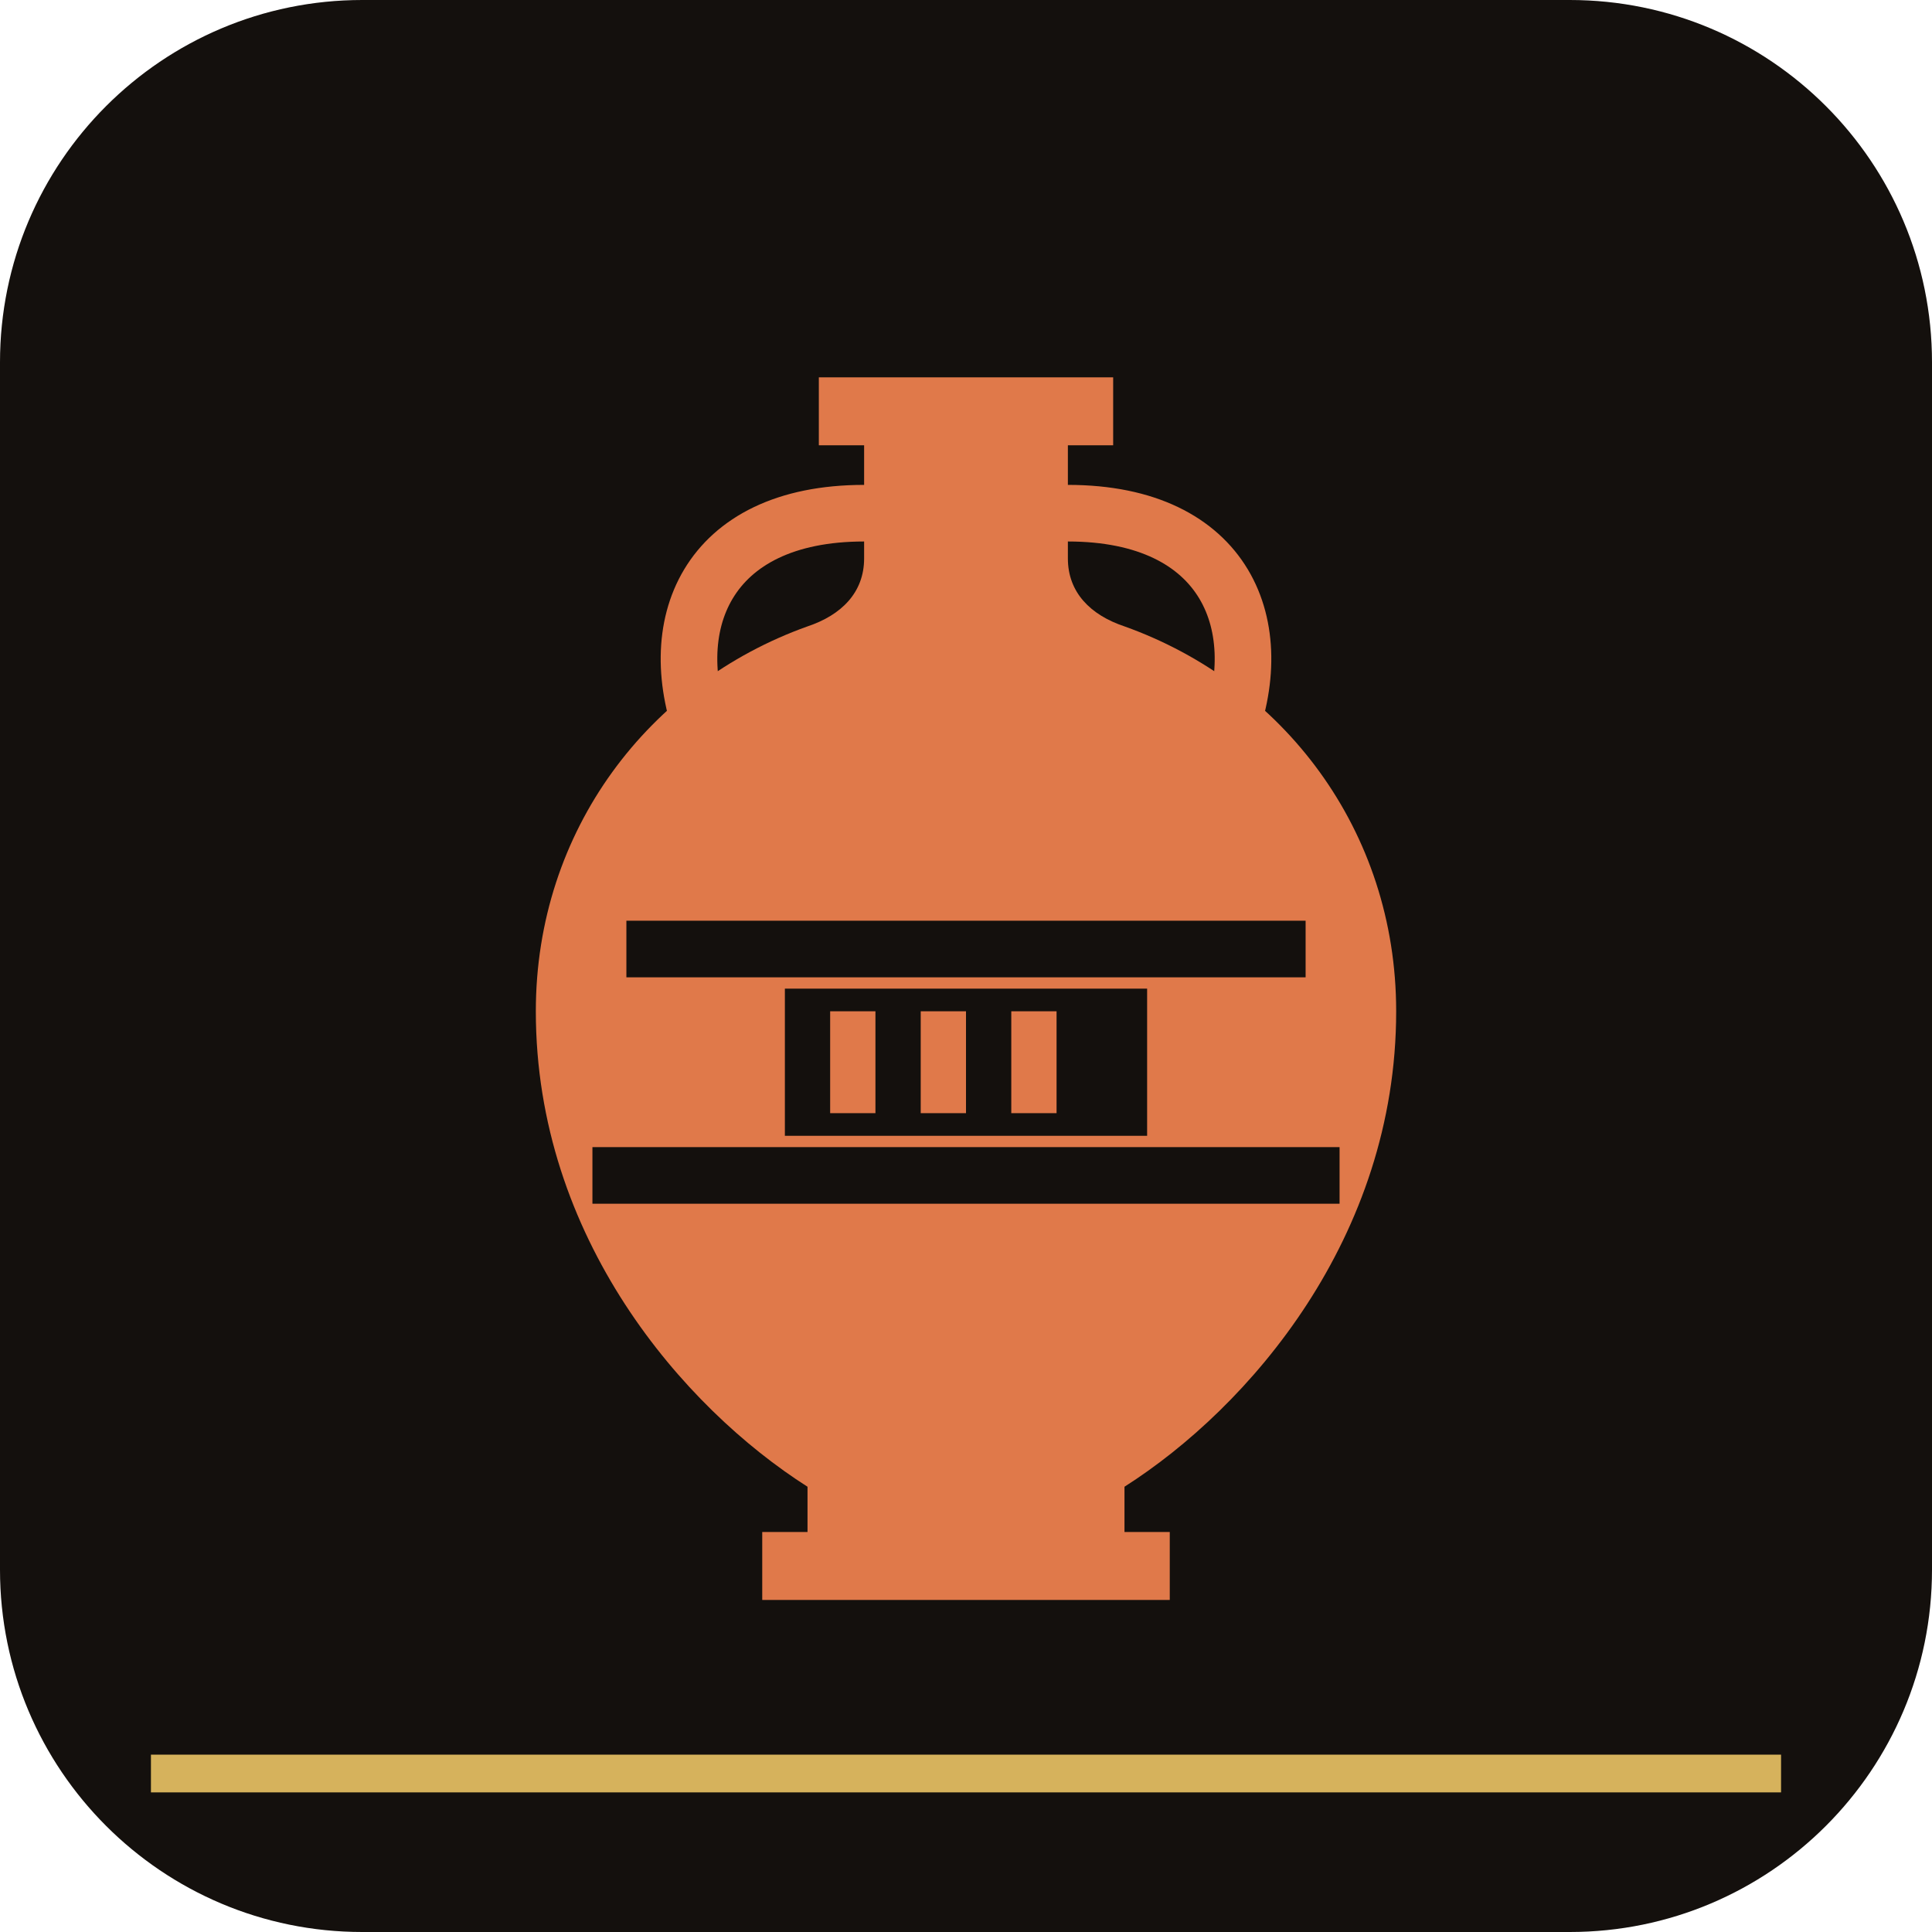
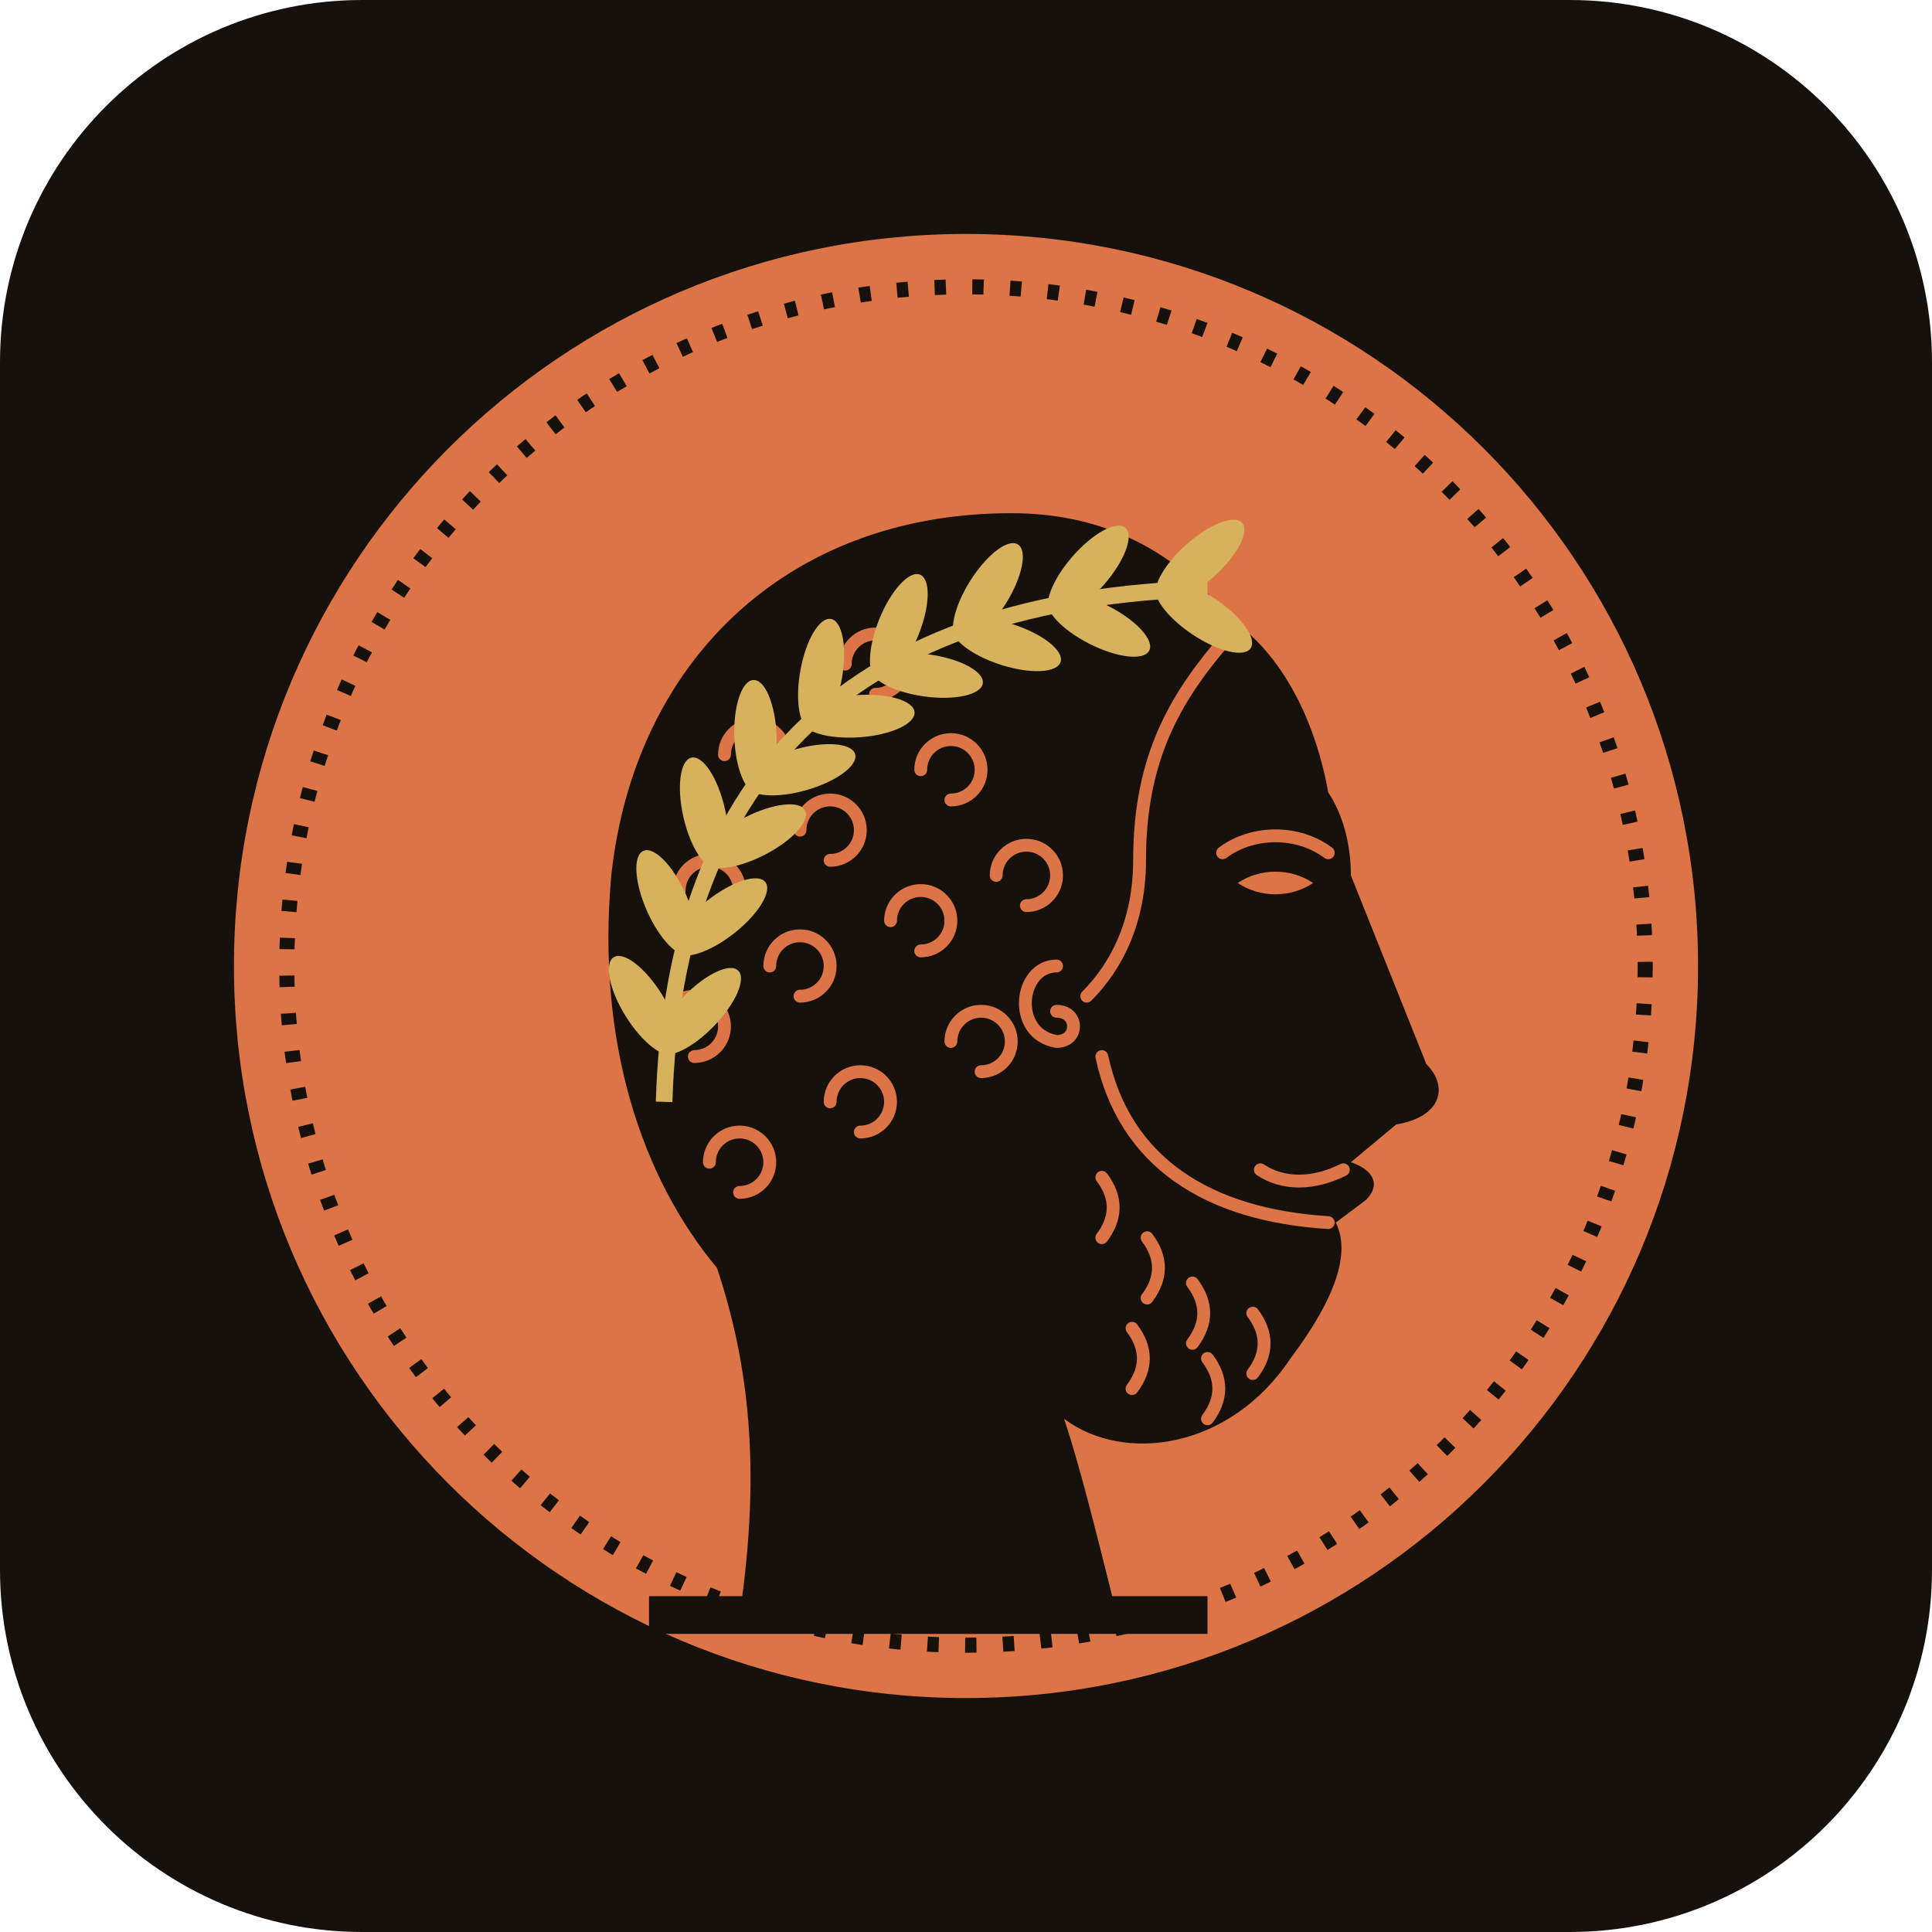
<svg xmlns="http://www.w3.org/2000/svg" viewBox="0 0 512 512">
-   <rect width="512" height="512" rx="96" fill="#14100d" />
-   <g transform="translate(76 70) scale(3)">
-     <path fill="#e0794a" d="M47 10h26v6h-4v10c0 3 2 5 5 6 14 5 24 18 24 34 0 20-13 35-24 42v4h4v6H42v-6h4v-4C35 101 22 86 22 66c0-16 10-29 24-34 3-1 5-3 5-6V16h-4z" />
-     <path fill="none" stroke="#e0794a" stroke-width="5" stroke-linecap="round" d="M51 22c-14 0-18 10-14 20M69 22c14 0 18 10 14 20" />
-     <path fill="#14100d" d="M30 58h60v5H30zM27 78h66v5H27zM44 64h32v13H44z" />
-     <path fill="#e0794a" d="M48 66h4v9h-4zm8 0h4v9h-4zm8 0h4v9h-4z" />
+   <rect width="512" height="512" rx="96" fill="#17110d" />
+   <g transform="translate(56 56) scale(2)">
+     <circle cx="100" cy="100" r="97" fill="#dc7446" />
+     <circle cx="100" cy="100" r="90" fill="none" stroke="#17110d" stroke-width="2" stroke-dasharray="1.5 3.5" />
+     <path fill="#17110d" d="M106 40C76 40 56 60 53 88C51 110 57 128 67 140C71 152 73 166 70 186L120 186C117 174 115 166 113 160C121 166 135 164 143 152C149 144 151 138 149 134L153 131C155 129 154 127 151 126L157 121C163 120 164 116 161 113L151 88C151 84 150 80 148 77C146 66 141 58 135 54C127 44 117 40 106 40Z" />
+     <g fill="none" stroke="#dc7446" stroke-width="1.7" stroke-linecap="round" stroke-linejoin="round">
+       <path d="M135 56C128 64 123 72 123 86C123 94 120 100 116 104" />
+       <path d="M118 112C121 126 132 133 148 134" />
+       <path d="M112 100c-5 0-6 9 0 10c3 0 3-4 0-4" />
+       <path d="M134 85C138 82 144 82 148 85" />
+       <path d="M150 127C146 129 142 129 139 127" />
+       <path d="M68 72a4 4 0 1 1 4 4" />
+       <path d="M84 60a4 4 0 1 1 4 4" />
+       <path d="M62 90a4 4 0 1 1 4 4" />
+       <path d="M78 82a4 4 0 1 1 4 4" />
+       <path d="M94 74a4 4 0 1 1 4 4" />
+       <path d="M60 108a4 4 0 1 1 4 4" />
+       <path d="M74 100a4 4 0 1 1 4 4" />
+       <path d="M90 94a4 4 0 1 1 4 4" />
+       <path d="M66 126a4 4 0 1 1 4 4" />
+       <path d="M82 118a4 4 0 1 1 4 4" />
+       <path d="M98 110a4 4 0 1 1 4 4" />
+       <path d="M104 88a4 4 0 1 1 4 4" />
+       <path d="M118 128q3 4 0 8" />
+       <path d="M124 136q3 4 0 8" />
+       <path d="M130 142q3 4 0 8" />
+       <path d="M122 148q3 4 0 8" />
+       <path d="M132 152q3 4 0 8" />
+       <path d="M138 146q3 4 0 8" />
+     </g>
+     <path d="M136 89C139 87 143 87 146 89C143 91 139 91 136 89Z" fill="#dc7446" />
+     <g fill="#d6b25c">
+       <ellipse cx="57.3" cy="105.2" rx="7.5" ry="2.8" transform="rotate(-122 57.3 105.2)" />
+       <ellipse cx="64.6" cy="106.0" rx="7.5" ry="2.8" transform="rotate(-46 64.6 106.0)" />
+       <ellipse cx="60.3" cy="91.6" rx="7.5" ry="2.8" transform="rotate(-114 60.3 91.6)" />
+       <ellipse cx="67.5" cy="93.5" rx="7.5" ry="2.8" transform="rotate(-38 67.5 93.5)" />
+       <ellipse cx="65.3" cy="79.7" rx="7.5" ry="2.8" transform="rotate(-103 65.3 79.7)" />
+       <ellipse cx="72.0" cy="82.8" rx="7.5" ry="2.8" transform="rotate(-27 72.0 82.8)" />
+       <ellipse cx="72.1" cy="69.6" rx="7.5" ry="2.8" transform="rotate(-92 72.1 69.6)" />
+       <ellipse cx="78.1" cy="74.0" rx="7.5" ry="2.8" transform="rotate(-16 78.1 74.0)" />
+       <ellipse cx="80.8" cy="61.4" rx="7.5" ry="2.8" transform="rotate(-80 80.8 61.4)" />
+       <ellipse cx="85.7" cy="66.9" rx="7.5" ry="2.8" transform="rotate(-4 85.7 66.9)" />
+       <ellipse cx="91.1" cy="55.1" rx="7.5" ry="2.8" transform="rotate(-68 91.1 55.1)" />
+       <ellipse cx="94.8" cy="61.5" rx="7.5" ry="2.8" transform="rotate(8 94.8 61.5)" />
+       <ellipse cx="102.9" cy="50.5" rx="7.5" ry="2.8" transform="rotate(-58 102.9 50.5)" />
+       <ellipse cx="105.4" cy="57.4" rx="7.5" ry="2.8" transform="rotate(18 105.4 57.4)" />
+       <ellipse cx="116.2" cy="47.6" rx="7.5" ry="2.8" transform="rotate(-49 116.2 47.6)" />
+       <ellipse cx="117.6" cy="54.8" rx="7.5" ry="2.8" transform="rotate(27 117.6 54.8)" />
+       <ellipse cx="131.0" cy="46.3" rx="7.5" ry="2.8" transform="rotate(-42 131.0 46.3)" />
+       <ellipse cx="131.5" cy="53.7" rx="7.5" ry="2.8" transform="rotate(34 131.5 53.7)" />
+     </g>
+     <path d="M60 118Q62 52 132 50" fill="none" stroke="#d6b25c" stroke-width="2.2" />
+     <path d="M58 186H132" stroke="#17110d" stroke-width="5" />
  </g>
-   <path d="M40 470H472" stroke="#d6b25c" stroke-width="10" />
</svg>
